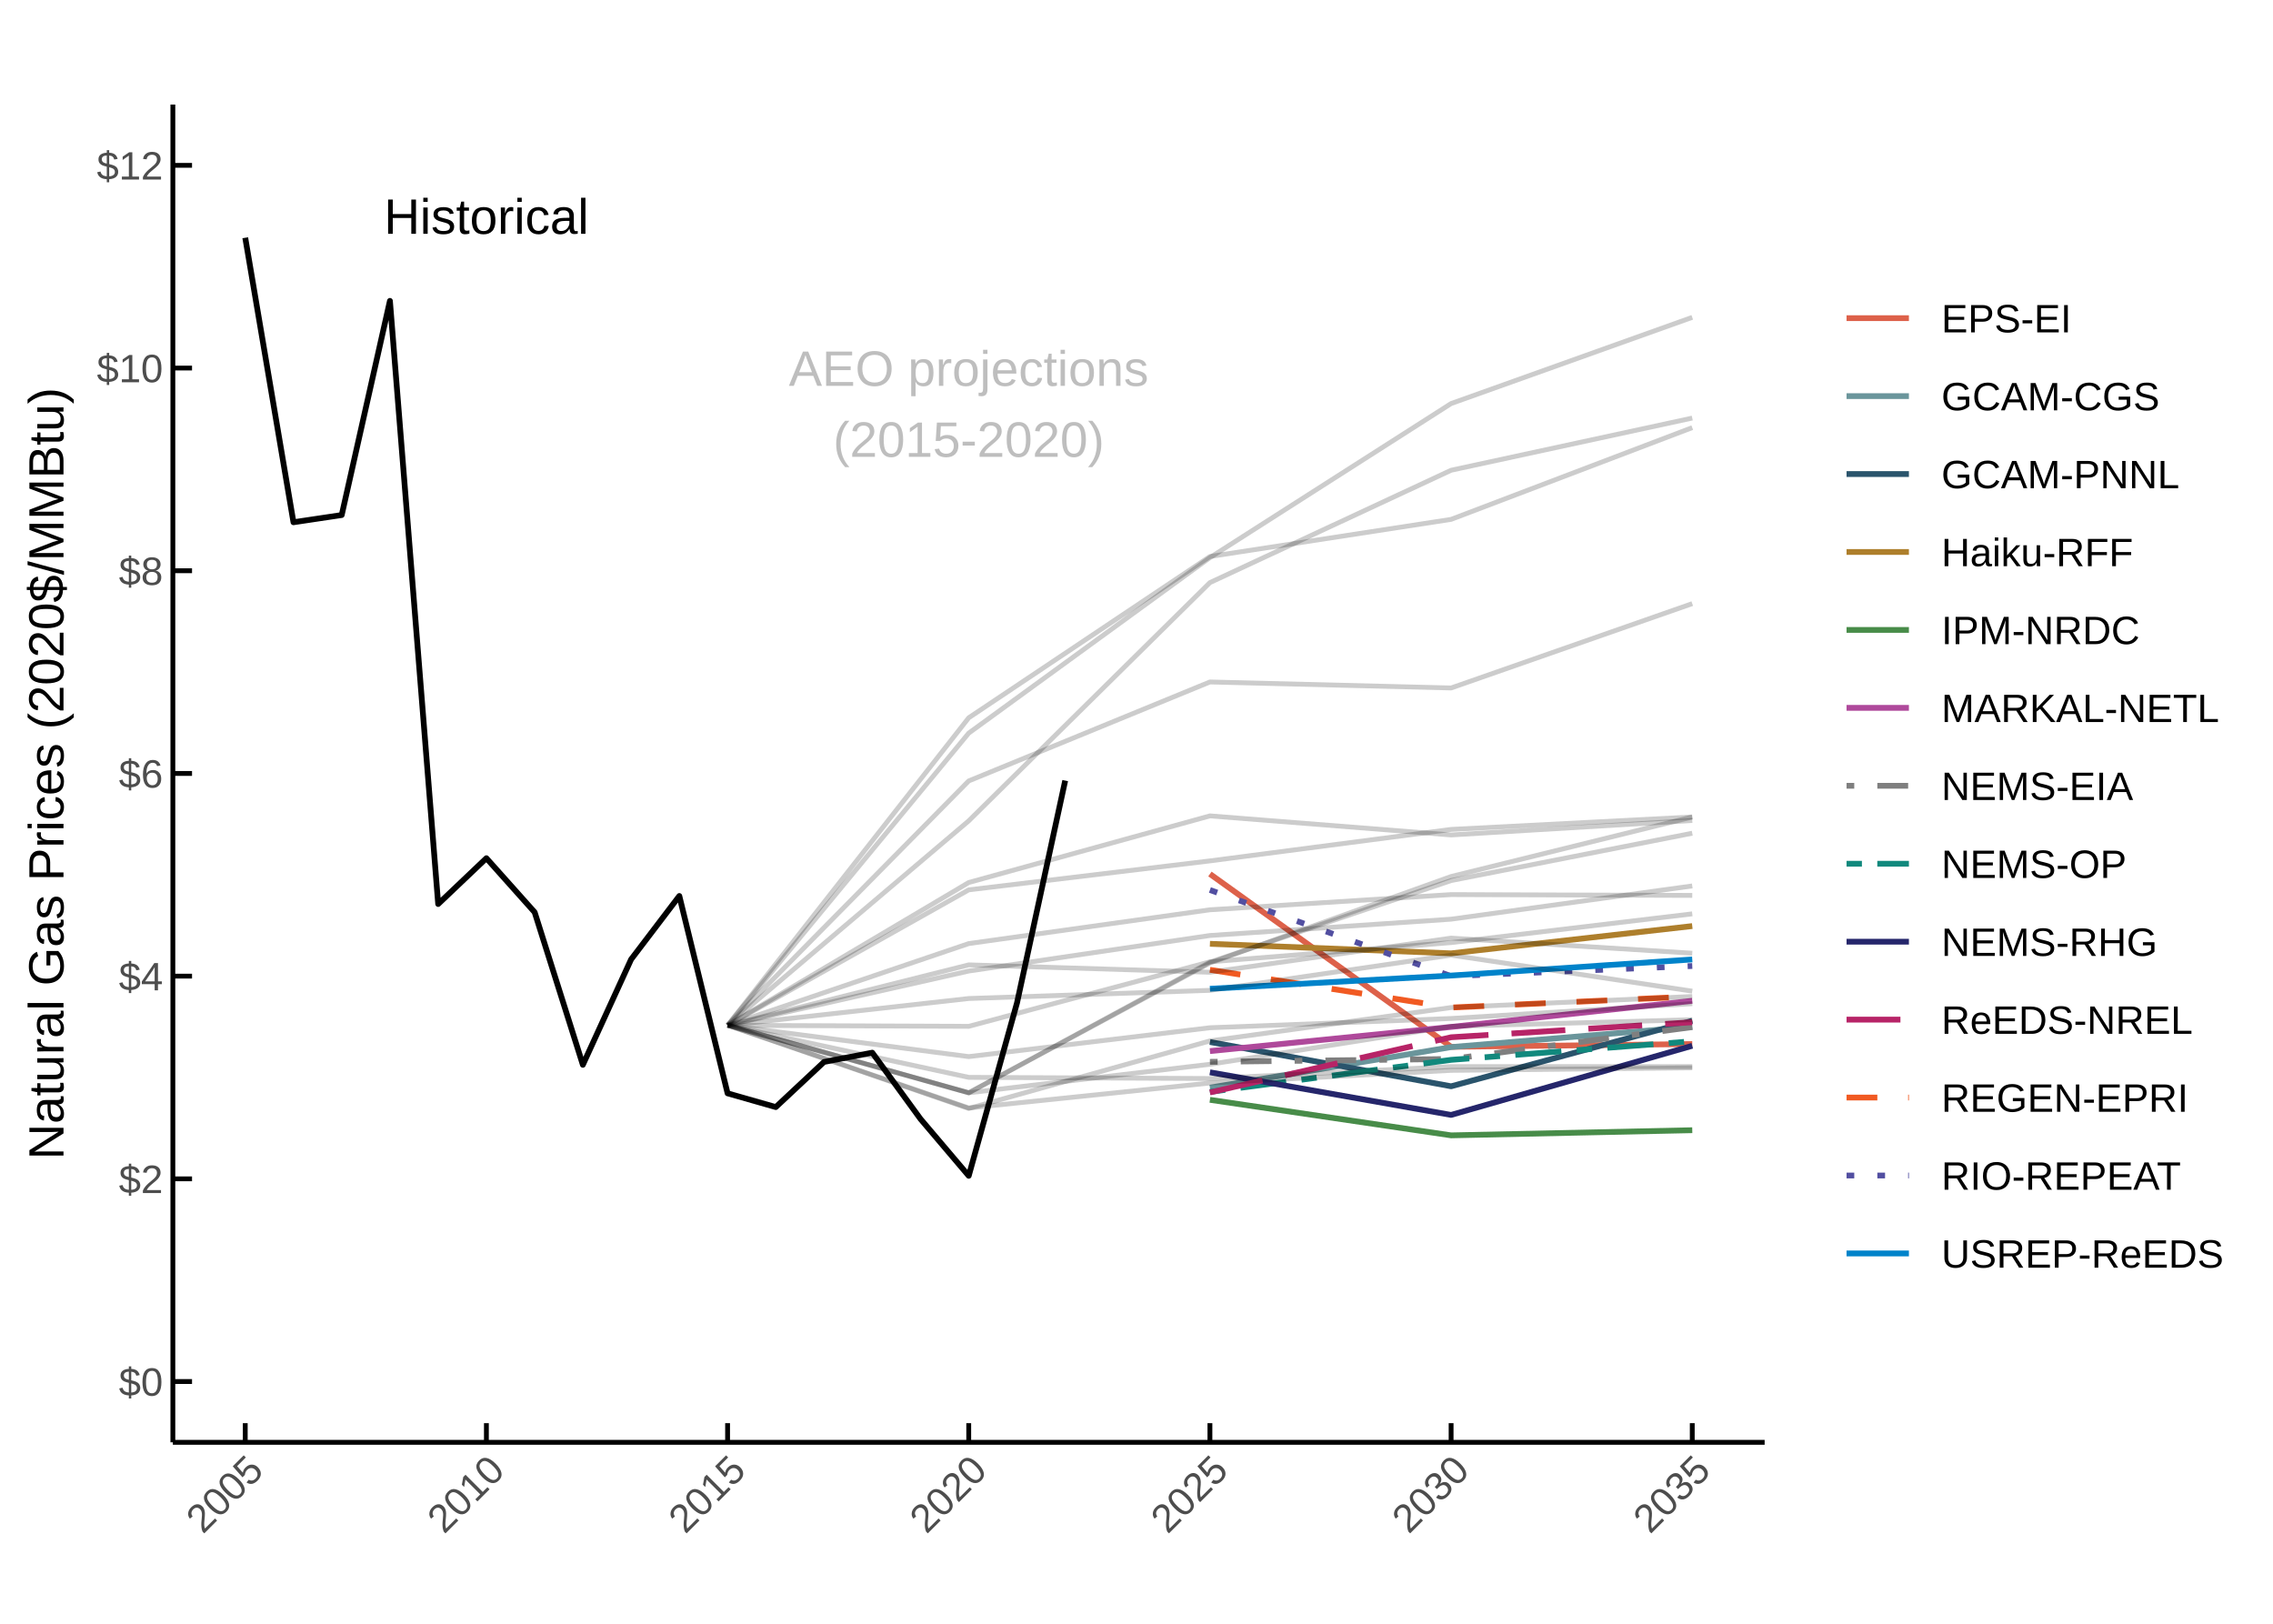
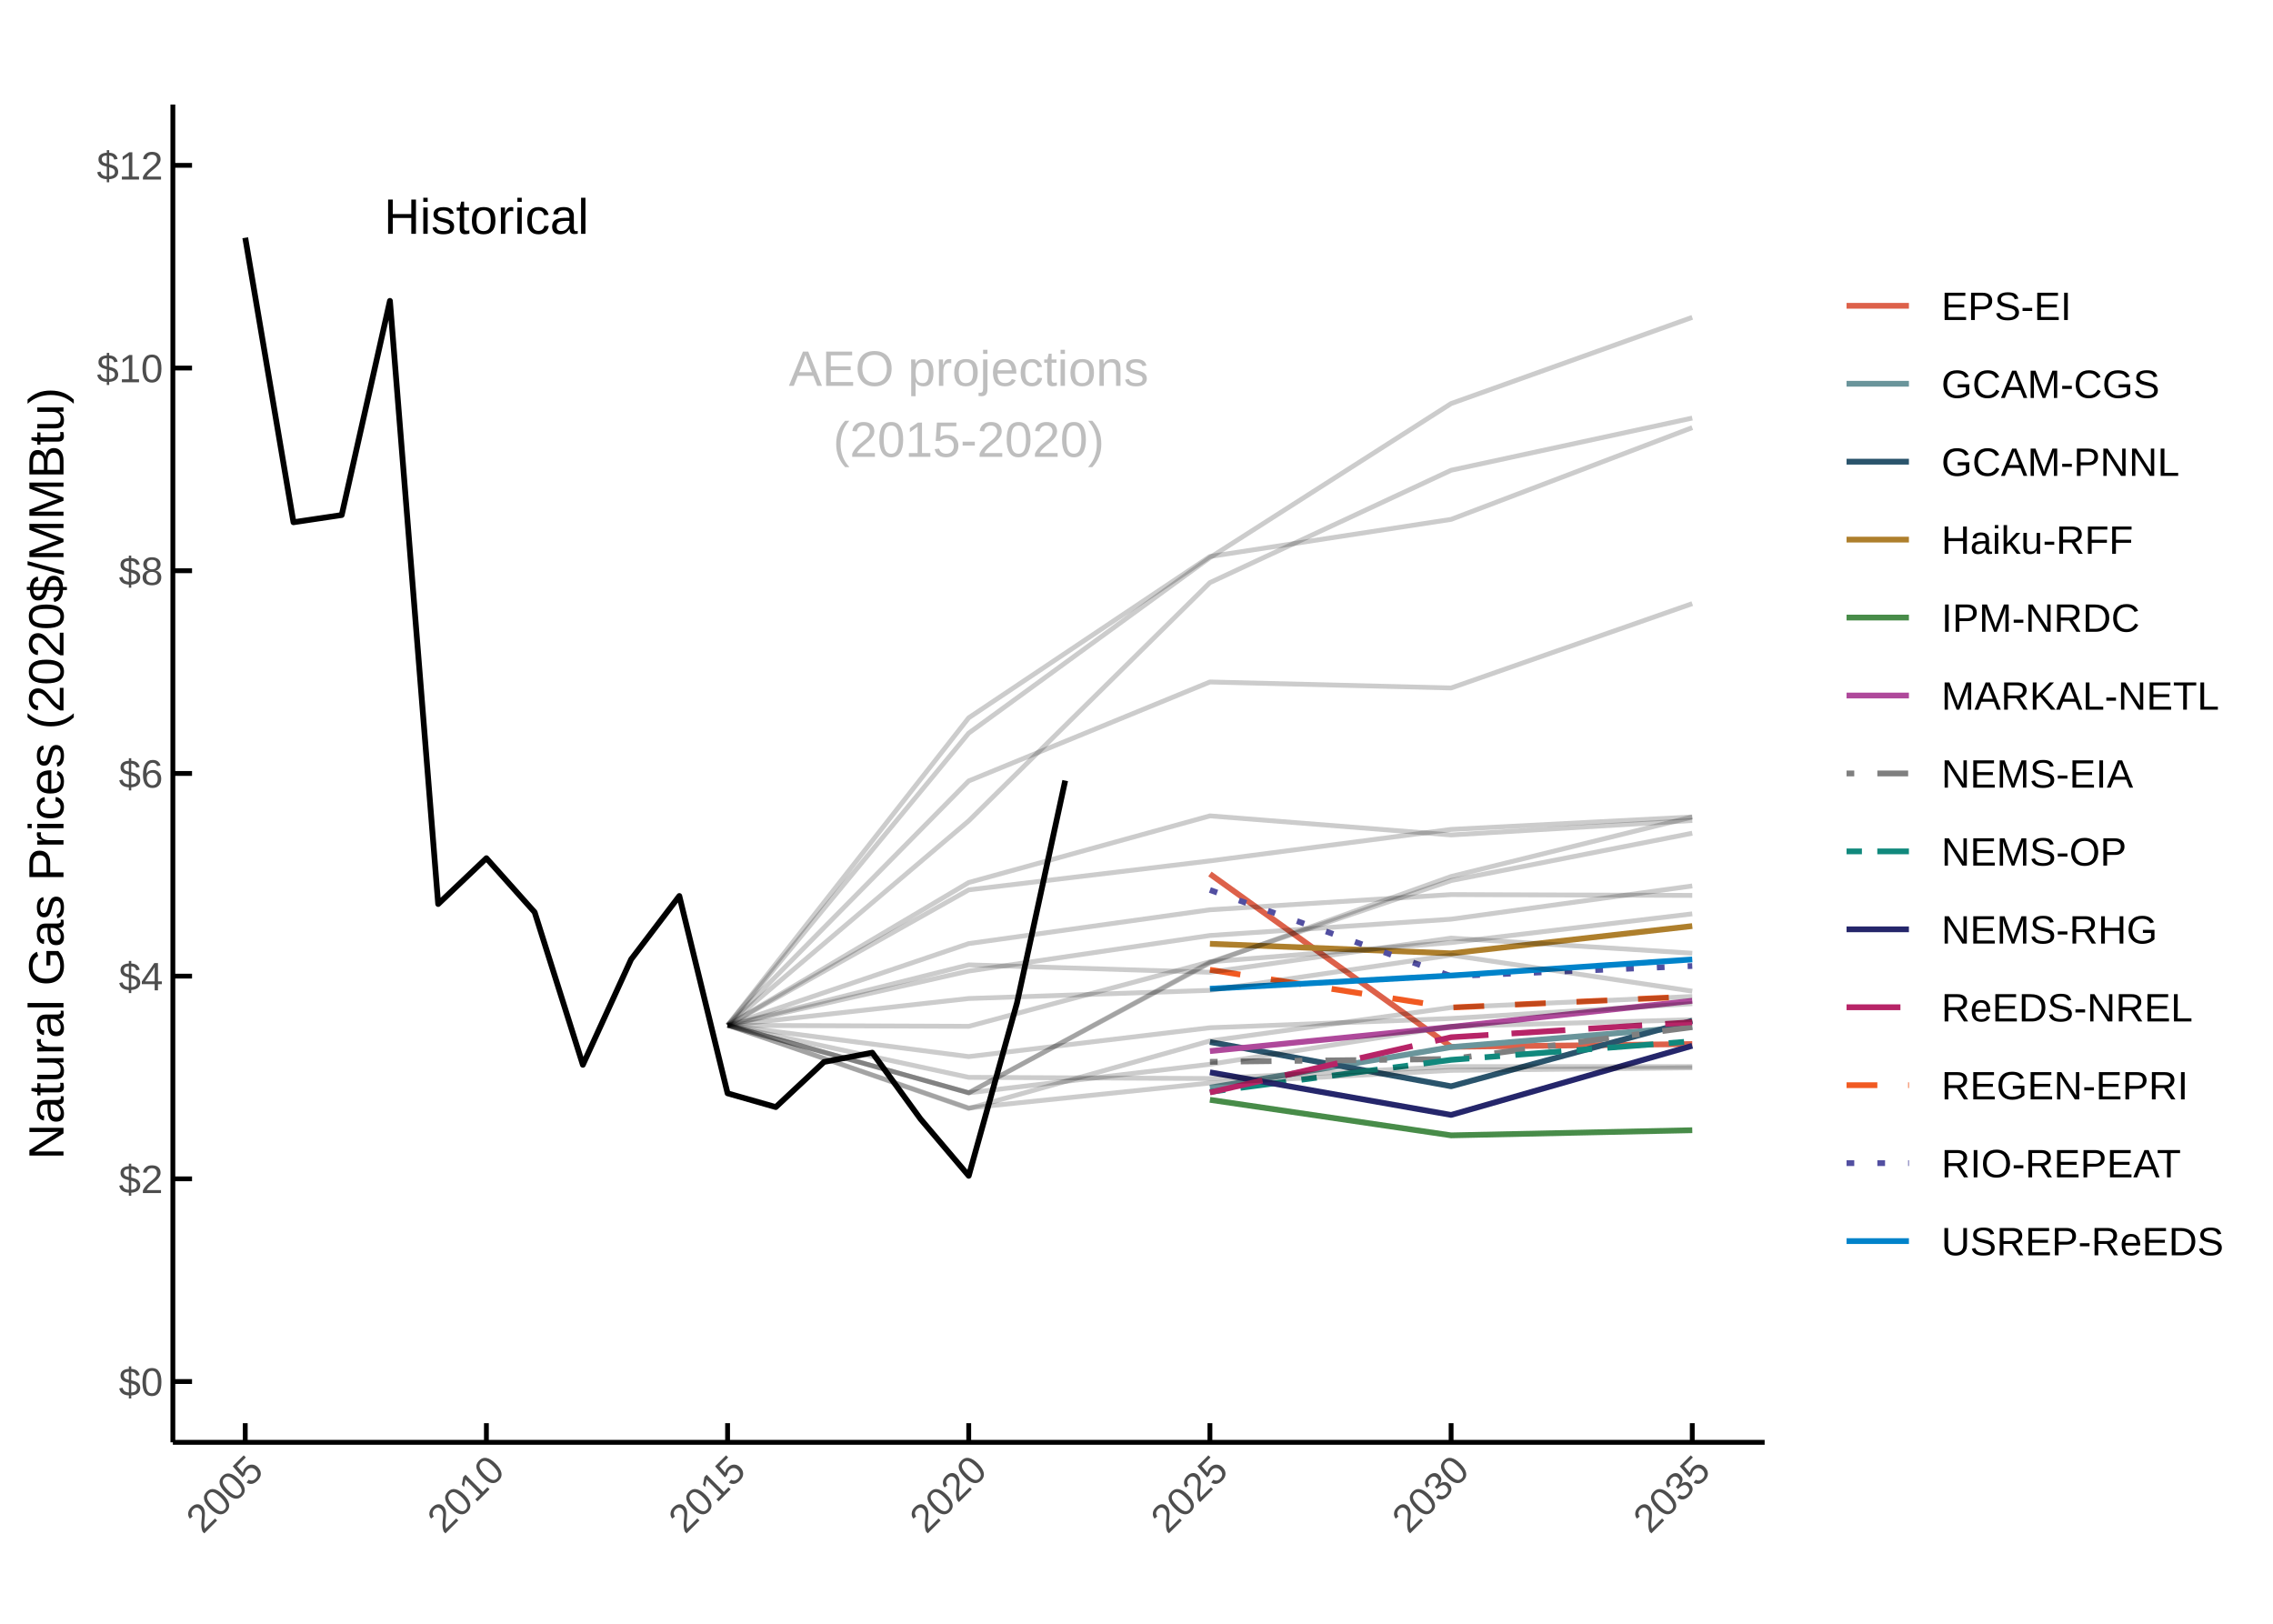
<svg xmlns="http://www.w3.org/2000/svg" class="svglite" width="504.00pt" height="360.00pt" viewBox="0 0 504.00 360.00">
  <defs>
    <style type="text/css">
    .svglite line, .svglite polyline, .svglite polygon, .svglite path, .svglite rect, .svglite circle {
      fill: none;
      stroke: #000000;
      stroke-linecap: round;
      stroke-linejoin: round;
      stroke-miterlimit: 10.00;
    }
    .svglite text {
      white-space: pre;
    }
  </style>
  </defs>
  <rect width="100%" height="100%" style="stroke: none; fill: #FFFFFF;" />
  <defs>
    <clipPath id="cpMC4wMHw1MDQuMDB8MC4wMHwzNjAuMDA=">
      <rect x="0.00" y="0.00" width="504.00" height="360.00" />
    </clipPath>
  </defs>
  <g clip-path="url(#cpMC4wMHw1MDQuMDB8MC4wMHwzNjAuMDA=)">
    <rect x="0.00" y="0.00" width="504.00" height="360.00" style="stroke-width: 1.07; stroke: #FFFFFF; fill: #FFFFFF;" />
  </g>
  <defs>
    <clipPath id="cpMzguMzN8MzkxLjI4fDIzLjE4fDMxOS43OA==">
      <rect x="38.33" y="23.18" width="352.94" height="296.61" />
    </clipPath>
  </defs>
  <g clip-path="url(#cpMzguMzN8MzkxLjI4fDIzLjE4fDMxOS43OA==)">
    <rect x="38.33" y="23.18" width="352.94" height="296.61" style="stroke-width: 1.07; stroke: none; fill: #FFFFFF;" />
    <polyline points="54.38,52.71 65.07,115.79 75.77,114.19 86.46,66.71 97.16,200.43 107.85,190.27 118.55,202.25 129.24,236.08 139.94,212.70 150.63,198.65 161.33,242.40 172.02,245.45 182.72,235.44 193.41,233.39 204.11,248.09 214.80,260.69 225.50,222.37 236.19,173.07 " style="stroke-width: 1.28; stroke-linecap: butt;" />
    <polyline points="268.28,193.77 321.76,232.09 375.23,231.47 " style="stroke-width: 1.28; stroke: #DD614A; stroke-linecap: butt;" />
    <polyline points="268.28,241.14 321.76,232.15 375.23,227.66 " style="stroke-width: 1.28; stroke: #6A959B; stroke-linecap: butt;" />
    <polyline points="268.28,231.02 321.76,240.84 375.23,226.32 " style="stroke-width: 1.28; stroke: #2A546C; stroke-linecap: butt;" />
    <polyline points="268.28,209.25 321.76,211.37 375.23,205.32 " style="stroke-width: 1.28; stroke: #AE7F2C; stroke-linecap: butt;" />
    <polyline points="268.28,243.84 321.76,251.72 375.23,250.58 " style="stroke-width: 1.28; stroke: #488C49; stroke-linecap: butt;" />
    <polyline points="268.28,233.04 321.76,227.68 375.23,221.89 " style="stroke-width: 1.28; stroke: #AF499B; stroke-linecap: butt;" />
    <polyline points="268.28,235.42 321.76,234.79 375.23,227.72 " style="stroke-width: 1.28; stroke: #7F7F7F; stroke-dasharray: 1.71,5.12,6.83,5.12; stroke-linecap: butt;" />
    <polyline points="268.28,242.08 321.76,234.98 375.23,230.86 " style="stroke-width: 1.28; stroke: #11897D; stroke-dasharray: 3.41,3.41,10.24,3.41; stroke-linecap: butt;" />
    <polyline points="268.28,237.74 321.76,247.19 375.23,231.86 " style="stroke-width: 1.28; stroke: #25266B; stroke-linecap: butt;" />
    <polyline points="268.28,242.21 321.76,229.97 375.23,226.64 " style="stroke-width: 1.28; stroke: #B72467; stroke-dasharray: 11.95,5.12; stroke-linecap: butt;" />
    <polyline points="268.28,215.02 321.76,223.38 375.23,220.93 " style="stroke-width: 1.28; stroke: #F15A22; stroke-dasharray: 6.83,6.83; stroke-linecap: butt;" />
    <polyline points="268.28,197.32 321.76,216.42 375.23,214.17 " style="stroke-width: 1.28; stroke: #524FA1; stroke-dasharray: 1.71,5.12; stroke-linecap: butt;" />
    <polyline points="268.28,219.22 321.76,216.29 375.23,212.72 " style="stroke-width: 1.28; stroke: #0083CA; stroke-linecap: butt;" />
    <polyline points="161.33,227.33 214.80,162.54 268.28,123.63 321.76,89.47 375.23,70.36 " style="stroke-width: 1.07; stroke: #000000; stroke-opacity: 0.20; stroke-linecap: butt;" />
    <polyline points="161.33,227.33 214.80,173.14 268.28,151.20 321.76,152.53 375.23,133.83 " style="stroke-width: 1.07; stroke: #000000; stroke-opacity: 0.20; stroke-linecap: butt;" />
    <polyline points="161.33,227.33 214.80,215.29 268.28,207.41 321.76,203.79 375.23,196.42 " style="stroke-width: 1.07; stroke: #000000; stroke-opacity: 0.20; stroke-linecap: butt;" />
    <polyline points="161.33,227.33 214.80,195.66 268.28,180.89 321.76,185.12 375.23,181.91 " style="stroke-width: 1.07; stroke: #000000; stroke-opacity: 0.20; stroke-linecap: butt;" />
    <polyline points="161.33,227.33 214.80,221.38 268.28,219.57 321.76,211.76 375.23,219.75 " style="stroke-width: 1.07; stroke: #000000; stroke-opacity: 0.20; stroke-linecap: butt;" />
    <polyline points="161.33,227.33 214.80,159.14 268.28,123.38 321.76,115.15 375.23,94.81 " style="stroke-width: 1.07; stroke: #000000; stroke-opacity: 0.20; stroke-linecap: butt;" />
    <polyline points="161.33,227.33 214.80,197.29 268.28,190.87 321.76,183.89 375.23,181.13 " style="stroke-width: 1.07; stroke: #000000; stroke-opacity: 0.20; stroke-linecap: butt;" />
    <polyline points="161.33,227.33 214.80,213.92 268.28,215.56 321.76,207.99 375.23,211.34 " style="stroke-width: 1.07; stroke: #000000; stroke-opacity: 0.20; stroke-linecap: butt;" />
    <polyline points="161.33,227.33 214.80,181.99 268.28,129.17 321.76,104.26 375.23,92.69 " style="stroke-width: 1.07; stroke: #000000; stroke-opacity: 0.20; stroke-linecap: butt;" />
    <polyline points="161.33,227.33 214.80,209.20 268.28,201.71 321.76,198.34 375.23,198.52 " style="stroke-width: 1.07; stroke: #000000; stroke-opacity: 0.20; stroke-linecap: butt;" />
    <polyline points="161.33,227.33 214.80,227.55 268.28,213.24 321.76,208.98 375.23,202.61 " style="stroke-width: 1.07; stroke: #000000; stroke-opacity: 0.20; stroke-linecap: butt;" />
    <polyline points="161.33,227.33 214.80,234.26 268.28,227.86 321.76,225.81 375.23,222.52 " style="stroke-width: 1.07; stroke: #000000; stroke-opacity: 0.20; stroke-linecap: butt;" />
    <polyline points="161.33,227.31 214.80,245.76 268.28,230.78 321.76,223.38 375.23,220.93 " style="stroke-width: 1.07; stroke: #000000; stroke-opacity: 0.20; stroke-linecap: butt;" />
    <polyline points="161.33,227.30 214.80,245.65 268.28,240.11 321.76,237.31 375.23,236.75 " style="stroke-width: 1.07; stroke: #000000; stroke-opacity: 0.20; stroke-linecap: butt;" />
    <polyline points="161.33,227.30 214.80,242.29 268.28,213.31 321.76,195.23 375.23,184.73 " style="stroke-width: 1.07; stroke: #000000; stroke-opacity: 0.20; stroke-linecap: butt;" />
    <polyline points="161.33,227.31 214.80,242.28 268.28,235.96 321.76,227.55 375.23,226.08 " style="stroke-width: 1.07; stroke: #000000; stroke-opacity: 0.20; stroke-linecap: butt;" />
    <polyline points="161.33,227.31 214.80,242.28 268.28,213.50 321.76,194.33 375.23,181.13 " style="stroke-width: 1.07; stroke: #000000; stroke-opacity: 0.20; stroke-linecap: butt;" />
    <polyline points="161.33,227.33 214.80,238.86 268.28,239.12 321.76,236.47 375.23,236.47 " style="stroke-width: 1.07; stroke: #000000; stroke-opacity: 0.20; stroke-linecap: butt;" />
    <text x="107.85" y="51.84" text-anchor="middle" style="font-size: 11.04px; font-family: &quot;Arial&quot;;" textLength="45.35px" lengthAdjust="spacingAndGlyphs">Historical</text>
    <text x="214.80" y="85.55" text-anchor="middle" style="font-size: 11.04px;fill: #BEBEBE; font-family: &quot;Arial&quot;;" textLength="79.70px" lengthAdjust="spacingAndGlyphs">AEO projections</text>
    <text x="214.80" y="101.28" text-anchor="middle" style="font-size: 11.04px;fill: #BEBEBE; font-family: &quot;Arial&quot;;" textLength="60.09px" lengthAdjust="spacingAndGlyphs">(2015-2020)</text>
  </g>
  <g clip-path="url(#cpMC4wMHw1MDQuMDB8MC4wMHwzNjAuMDA=)">
    <polyline points="38.33,319.78 38.33,23.18 " style="stroke-width: 1.07; stroke-linecap: butt;" />
    <text x="36.14" y="309.45" text-anchor="end" style="font-size: 8.80px;fill: #4D4D4D; font-family: &quot;Arial&quot;;" textLength="9.79px" lengthAdjust="spacingAndGlyphs">$0</text>
    <text x="36.14" y="264.51" text-anchor="end" style="font-size: 8.80px;fill: #4D4D4D; font-family: &quot;Arial&quot;;" textLength="9.79px" lengthAdjust="spacingAndGlyphs">$2</text>
    <text x="36.14" y="219.57" text-anchor="end" style="font-size: 8.80px;fill: #4D4D4D; font-family: &quot;Arial&quot;;" textLength="9.79px" lengthAdjust="spacingAndGlyphs">$4</text>
    <text x="36.14" y="174.63" text-anchor="end" style="font-size: 8.80px;fill: #4D4D4D; font-family: &quot;Arial&quot;;" textLength="9.79px" lengthAdjust="spacingAndGlyphs">$6</text>
    <text x="36.14" y="129.69" text-anchor="end" style="font-size: 8.80px;fill: #4D4D4D; font-family: &quot;Arial&quot;;" textLength="9.79px" lengthAdjust="spacingAndGlyphs">$8</text>
    <text x="36.14" y="84.75" text-anchor="end" style="font-size: 8.80px;fill: #4D4D4D; font-family: &quot;Arial&quot;;" textLength="14.69px" lengthAdjust="spacingAndGlyphs">$10</text>
    <text x="36.14" y="39.81" text-anchor="end" style="font-size: 8.80px;fill: #4D4D4D; font-family: &quot;Arial&quot;;" textLength="14.69px" lengthAdjust="spacingAndGlyphs">$12</text>
    <polyline points="42.58,306.30 38.33,306.30 " style="stroke-width: 1.07; stroke-linecap: butt;" />
    <polyline points="42.58,261.36 38.33,261.36 " style="stroke-width: 1.07; stroke-linecap: butt;" />
    <polyline points="42.58,216.42 38.33,216.42 " style="stroke-width: 1.07; stroke-linecap: butt;" />
    <polyline points="42.58,171.48 38.33,171.48 " style="stroke-width: 1.07; stroke-linecap: butt;" />
    <polyline points="42.58,126.54 38.33,126.54 " style="stroke-width: 1.07; stroke-linecap: butt;" />
    <polyline points="42.58,81.60 38.33,81.60 " style="stroke-width: 1.07; stroke-linecap: butt;" />
    <polyline points="42.58,36.66 38.33,36.66 " style="stroke-width: 1.07; stroke-linecap: butt;" />
    <polyline points="38.33,319.78 391.28,319.78 " style="stroke-width: 1.07; stroke-linecap: butt;" />
    <polyline points="54.38,315.53 54.38,319.78 " style="stroke-width: 1.07; stroke-linecap: butt;" />
    <polyline points="107.85,315.53 107.85,319.78 " style="stroke-width: 1.07; stroke-linecap: butt;" />
    <polyline points="161.33,315.53 161.33,319.78 " style="stroke-width: 1.07; stroke-linecap: butt;" />
    <polyline points="214.80,315.53 214.80,319.78 " style="stroke-width: 1.07; stroke-linecap: butt;" />
    <polyline points="268.28,315.53 268.28,319.78 " style="stroke-width: 1.07; stroke-linecap: butt;" />
    <polyline points="321.76,315.53 321.76,319.78 " style="stroke-width: 1.07; stroke-linecap: butt;" />
    <polyline points="375.23,315.53 375.23,319.78 " style="stroke-width: 1.07; stroke-linecap: butt;" />
    <text transform="translate(58.83,326.43) rotate(-45)" text-anchor="end" style="font-size: 8.80px;fill: #4D4D4D; font-family: &quot;Arial&quot;;" textLength="19.58px" lengthAdjust="spacingAndGlyphs">2005</text>
    <text transform="translate(112.31,326.43) rotate(-45)" text-anchor="end" style="font-size: 8.80px;fill: #4D4D4D; font-family: &quot;Arial&quot;;" textLength="19.58px" lengthAdjust="spacingAndGlyphs">2010</text>
    <text transform="translate(165.78,326.43) rotate(-45)" text-anchor="end" style="font-size: 8.80px;fill: #4D4D4D; font-family: &quot;Arial&quot;;" textLength="19.58px" lengthAdjust="spacingAndGlyphs">2015</text>
    <text transform="translate(219.26,326.43) rotate(-45)" text-anchor="end" style="font-size: 8.80px;fill: #4D4D4D; font-family: &quot;Arial&quot;;" textLength="19.58px" lengthAdjust="spacingAndGlyphs">2020</text>
    <text transform="translate(272.73,326.43) rotate(-45)" text-anchor="end" style="font-size: 8.80px;fill: #4D4D4D; font-family: &quot;Arial&quot;;" textLength="19.58px" lengthAdjust="spacingAndGlyphs">2025</text>
    <text transform="translate(326.21,326.43) rotate(-45)" text-anchor="end" style="font-size: 8.80px;fill: #4D4D4D; font-family: &quot;Arial&quot;;" textLength="19.58px" lengthAdjust="spacingAndGlyphs">2030</text>
    <text transform="translate(379.69,326.43) rotate(-45)" text-anchor="end" style="font-size: 8.80px;fill: #4D4D4D; font-family: &quot;Arial&quot;;" textLength="19.58px" lengthAdjust="spacingAndGlyphs">2035</text>
    <text transform="translate(14.08,257.10) rotate(-90)" style="font-size: 11.00px; font-family: &quot;Arial&quot;;" textLength="171.23px" lengthAdjust="spacingAndGlyphs">Natural Gas Prices (2020$/MMBtu)</text>
-     <rect x="402.23" y="50.94" width="96.29" height="241.08" style="stroke-width: 1.07; stroke: none; fill: #FFFFFF;" />
-     <line x1="409.44" y1="70.54" x2="423.27" y2="70.54" style="stroke-width: 1.28; stroke: #DD614A; stroke-linecap: butt;" />
-     <line x1="409.44" y1="87.82" x2="423.27" y2="87.82" style="stroke-width: 1.28; stroke: #6A959B; stroke-linecap: butt;" />
-     <line x1="409.44" y1="105.10" x2="423.27" y2="105.10" style="stroke-width: 1.28; stroke: #2A546C; stroke-linecap: butt;" />
-     <line x1="409.44" y1="122.38" x2="423.27" y2="122.38" style="stroke-width: 1.28; stroke: #AE7F2C; stroke-linecap: butt;" />
-     <line x1="409.44" y1="139.66" x2="423.27" y2="139.66" style="stroke-width: 1.28; stroke: #488C49; stroke-linecap: butt;" />
-     <line x1="409.44" y1="156.94" x2="423.27" y2="156.94" style="stroke-width: 1.28; stroke: #AF499B; stroke-linecap: butt;" />
-     <line x1="409.44" y1="174.22" x2="423.27" y2="174.22" style="stroke-width: 1.28; stroke: #7F7F7F; stroke-dasharray: 1.71,5.12,6.83,5.12; stroke-linecap: butt;" />
-     <line x1="409.44" y1="191.50" x2="423.27" y2="191.50" style="stroke-width: 1.28; stroke: #11897D; stroke-dasharray: 3.41,3.41,10.24,3.41; stroke-linecap: butt;" />
-     <line x1="409.44" y1="208.78" x2="423.27" y2="208.78" style="stroke-width: 1.28; stroke: #25266B; stroke-linecap: butt;" />
-     <line x1="409.44" y1="226.06" x2="423.27" y2="226.06" style="stroke-width: 1.28; stroke: #B72467; stroke-dasharray: 11.95,5.12; stroke-linecap: butt;" />
-     <line x1="409.44" y1="243.34" x2="423.27" y2="243.34" style="stroke-width: 1.28; stroke: #F15A22; stroke-dasharray: 6.83,6.83; stroke-linecap: butt;" />
-     <line x1="409.44" y1="260.62" x2="423.27" y2="260.62" style="stroke-width: 1.28; stroke: #524FA1; stroke-dasharray: 1.71,5.12; stroke-linecap: butt;" />
-     <line x1="409.44" y1="277.90" x2="423.27" y2="277.90" style="stroke-width: 1.28; stroke: #0083CA; stroke-linecap: butt;" />
-     <text x="430.47" y="73.69" style="font-size: 8.80px; font-family: &quot;Arial&quot;;" textLength="28.85px" lengthAdjust="spacingAndGlyphs">EPS-EI</text>
-     <text x="430.47" y="90.97" style="font-size: 8.80px; font-family: &quot;Arial&quot;;" textLength="48.39px" lengthAdjust="spacingAndGlyphs">GCAM-CGS</text>
-     <text x="430.47" y="108.25" style="font-size: 8.80px; font-family: &quot;Arial&quot;;" textLength="52.79px" lengthAdjust="spacingAndGlyphs">GCAM-PNNL</text>
-     <text x="430.47" y="125.53" style="font-size: 8.80px; font-family: &quot;Arial&quot;;" textLength="42.52px" lengthAdjust="spacingAndGlyphs">Haiku-RFF</text>
-     <text x="430.47" y="142.81" style="font-size: 8.80px; font-family: &quot;Arial&quot;;" textLength="43.98px" lengthAdjust="spacingAndGlyphs">IPM-NRDC</text>
-     <text x="430.47" y="160.09" style="font-size: 8.80px; font-family: &quot;Arial&quot;;" textLength="61.60px" lengthAdjust="spacingAndGlyphs">MARKAL-NETL</text>
-     <text x="430.47" y="177.37" style="font-size: 8.80px; font-family: &quot;Arial&quot;;" textLength="42.53px" lengthAdjust="spacingAndGlyphs">NEMS-EIA</text>
-     <text x="430.47" y="194.65" style="font-size: 8.80px; font-family: &quot;Arial&quot;;" textLength="41.06px" lengthAdjust="spacingAndGlyphs">NEMS-OP</text>
-     <text x="430.47" y="211.93" style="font-size: 8.80px; font-family: &quot;Arial&quot;;" textLength="47.89px" lengthAdjust="spacingAndGlyphs">NEMS-RHG</text>
-     <text x="430.47" y="229.21" style="font-size: 8.80px; font-family: &quot;Arial&quot;;" textLength="55.73px" lengthAdjust="spacingAndGlyphs">ReEDS-NREL</text>
-     <text x="430.47" y="246.49" style="font-size: 8.80px; font-family: &quot;Arial&quot;;" textLength="54.75px" lengthAdjust="spacingAndGlyphs">REGEN-EPRI</text>
-     <text x="430.47" y="263.77" style="font-size: 8.80px; font-family: &quot;Arial&quot;;" textLength="53.11px" lengthAdjust="spacingAndGlyphs">RIO-REPEAT</text>
-     <text x="430.47" y="281.05" style="font-size: 8.80px; font-family: &quot;Arial&quot;;" textLength="62.57px" lengthAdjust="spacingAndGlyphs">USREP-ReEDS</text>
+     <rect x="402.23" y="53.68" width="96.29" height="235.60" style="stroke-width: 1.07; stroke: none; fill: #FFFFFF;" />
+     <rect x="407.71" y="59.16" width="17.28" height="17.28" style="stroke-width: 1.07; stroke: none; fill: #FFFFFF;" />
+     <line x1="409.44" y1="67.80" x2="423.27" y2="67.80" style="stroke-width: 1.28; stroke: #DD614A; stroke-linecap: butt;" />
+     <rect x="407.71" y="76.44" width="17.28" height="17.28" style="stroke-width: 1.07; stroke: none; fill: #FFFFFF;" />
+     <line x1="409.44" y1="85.08" x2="423.27" y2="85.08" style="stroke-width: 1.28; stroke: #6A959B; stroke-linecap: butt;" />
+     <rect x="407.71" y="93.72" width="17.28" height="17.28" style="stroke-width: 1.07; stroke: none; fill: #FFFFFF;" />
+     <line x1="409.44" y1="102.36" x2="423.27" y2="102.36" style="stroke-width: 1.28; stroke: #2A546C; stroke-linecap: butt;" />
+     <rect x="407.71" y="111.00" width="17.28" height="17.28" style="stroke-width: 1.07; stroke: none; fill: #FFFFFF;" />
+     <line x1="409.44" y1="119.64" x2="423.27" y2="119.64" style="stroke-width: 1.28; stroke: #AE7F2C; stroke-linecap: butt;" />
+     <rect x="407.71" y="128.28" width="17.28" height="17.28" style="stroke-width: 1.07; stroke: none; fill: #FFFFFF;" />
+     <line x1="409.44" y1="136.92" x2="423.27" y2="136.92" style="stroke-width: 1.28; stroke: #488C49; stroke-linecap: butt;" />
+     <rect x="407.71" y="145.56" width="17.28" height="17.28" style="stroke-width: 1.07; stroke: none; fill: #FFFFFF;" />
+     <line x1="409.44" y1="154.20" x2="423.27" y2="154.20" style="stroke-width: 1.28; stroke: #AF499B; stroke-linecap: butt;" />
+     <rect x="407.71" y="162.84" width="17.28" height="17.28" style="stroke-width: 1.07; stroke: none; fill: #FFFFFF;" />
+     <line x1="409.44" y1="171.48" x2="423.27" y2="171.48" style="stroke-width: 1.28; stroke: #7F7F7F; stroke-dasharray: 1.71,5.12,6.83,5.12; stroke-linecap: butt;" />
+     <rect x="407.71" y="180.12" width="17.28" height="17.28" style="stroke-width: 1.07; stroke: none; fill: #FFFFFF;" />
+     <line x1="409.44" y1="188.76" x2="423.27" y2="188.76" style="stroke-width: 1.28; stroke: #11897D; stroke-dasharray: 3.41,3.41,10.24,3.41; stroke-linecap: butt;" />
+     <rect x="407.71" y="197.40" width="17.28" height="17.28" style="stroke-width: 1.07; stroke: none; fill: #FFFFFF;" />
+     <line x1="409.44" y1="206.04" x2="423.27" y2="206.04" style="stroke-width: 1.28; stroke: #25266B; stroke-linecap: butt;" />
+     <rect x="407.71" y="214.68" width="17.28" height="17.28" style="stroke-width: 1.07; stroke: none; fill: #FFFFFF;" />
+     <line x1="409.44" y1="223.32" x2="423.27" y2="223.32" style="stroke-width: 1.28; stroke: #B72467; stroke-dasharray: 11.95,5.12; stroke-linecap: butt;" />
+     <rect x="407.71" y="231.96" width="17.28" height="17.28" style="stroke-width: 1.07; stroke: none; fill: #FFFFFF;" />
+     <line x1="409.44" y1="240.60" x2="423.27" y2="240.60" style="stroke-width: 1.28; stroke: #F15A22; stroke-dasharray: 6.83,6.83; stroke-linecap: butt;" />
+     <rect x="407.71" y="249.24" width="17.28" height="17.28" style="stroke-width: 1.07; stroke: none; fill: #FFFFFF;" />
+     <line x1="409.44" y1="257.88" x2="423.27" y2="257.88" style="stroke-width: 1.28; stroke: #524FA1; stroke-dasharray: 1.71,5.12; stroke-linecap: butt;" />
+     <rect x="407.71" y="266.52" width="17.28" height="17.28" style="stroke-width: 1.07; stroke: none; fill: #FFFFFF;" />
+     <line x1="409.44" y1="275.16" x2="423.27" y2="275.16" style="stroke-width: 1.28; stroke: #0083CA; stroke-linecap: butt;" />
+     <text x="430.47" y="70.95" style="font-size: 8.80px; font-family: &quot;Arial&quot;;" textLength="28.85px" lengthAdjust="spacingAndGlyphs">EPS-EI</text>
+     <text x="430.47" y="88.23" style="font-size: 8.80px; font-family: &quot;Arial&quot;;" textLength="48.39px" lengthAdjust="spacingAndGlyphs">GCAM-CGS</text>
+     <text x="430.47" y="105.51" style="font-size: 8.80px; font-family: &quot;Arial&quot;;" textLength="52.79px" lengthAdjust="spacingAndGlyphs">GCAM-PNNL</text>
+     <text x="430.47" y="122.79" style="font-size: 8.80px; font-family: &quot;Arial&quot;;" textLength="42.52px" lengthAdjust="spacingAndGlyphs">Haiku-RFF</text>
+     <text x="430.47" y="140.07" style="font-size: 8.80px; font-family: &quot;Arial&quot;;" textLength="43.98px" lengthAdjust="spacingAndGlyphs">IPM-NRDC</text>
+     <text x="430.47" y="157.35" style="font-size: 8.80px; font-family: &quot;Arial&quot;;" textLength="61.60px" lengthAdjust="spacingAndGlyphs">MARKAL-NETL</text>
+     <text x="430.47" y="174.63" style="font-size: 8.80px; font-family: &quot;Arial&quot;;" textLength="42.53px" lengthAdjust="spacingAndGlyphs">NEMS-EIA</text>
+     <text x="430.47" y="191.91" style="font-size: 8.80px; font-family: &quot;Arial&quot;;" textLength="41.06px" lengthAdjust="spacingAndGlyphs">NEMS-OP</text>
+     <text x="430.47" y="209.19" style="font-size: 8.80px; font-family: &quot;Arial&quot;;" textLength="47.89px" lengthAdjust="spacingAndGlyphs">NEMS-RHG</text>
+     <text x="430.47" y="226.47" style="font-size: 8.80px; font-family: &quot;Arial&quot;;" textLength="55.73px" lengthAdjust="spacingAndGlyphs">ReEDS-NREL</text>
+     <text x="430.47" y="243.75" style="font-size: 8.80px; font-family: &quot;Arial&quot;;" textLength="54.75px" lengthAdjust="spacingAndGlyphs">REGEN-EPRI</text>
+     <text x="430.47" y="261.03" style="font-size: 8.80px; font-family: &quot;Arial&quot;;" textLength="53.11px" lengthAdjust="spacingAndGlyphs">RIO-REPEAT</text>
+     <text x="430.47" y="278.31" style="font-size: 8.80px; font-family: &quot;Arial&quot;;" textLength="62.57px" lengthAdjust="spacingAndGlyphs">USREP-ReEDS</text>
  </g>
</svg>
